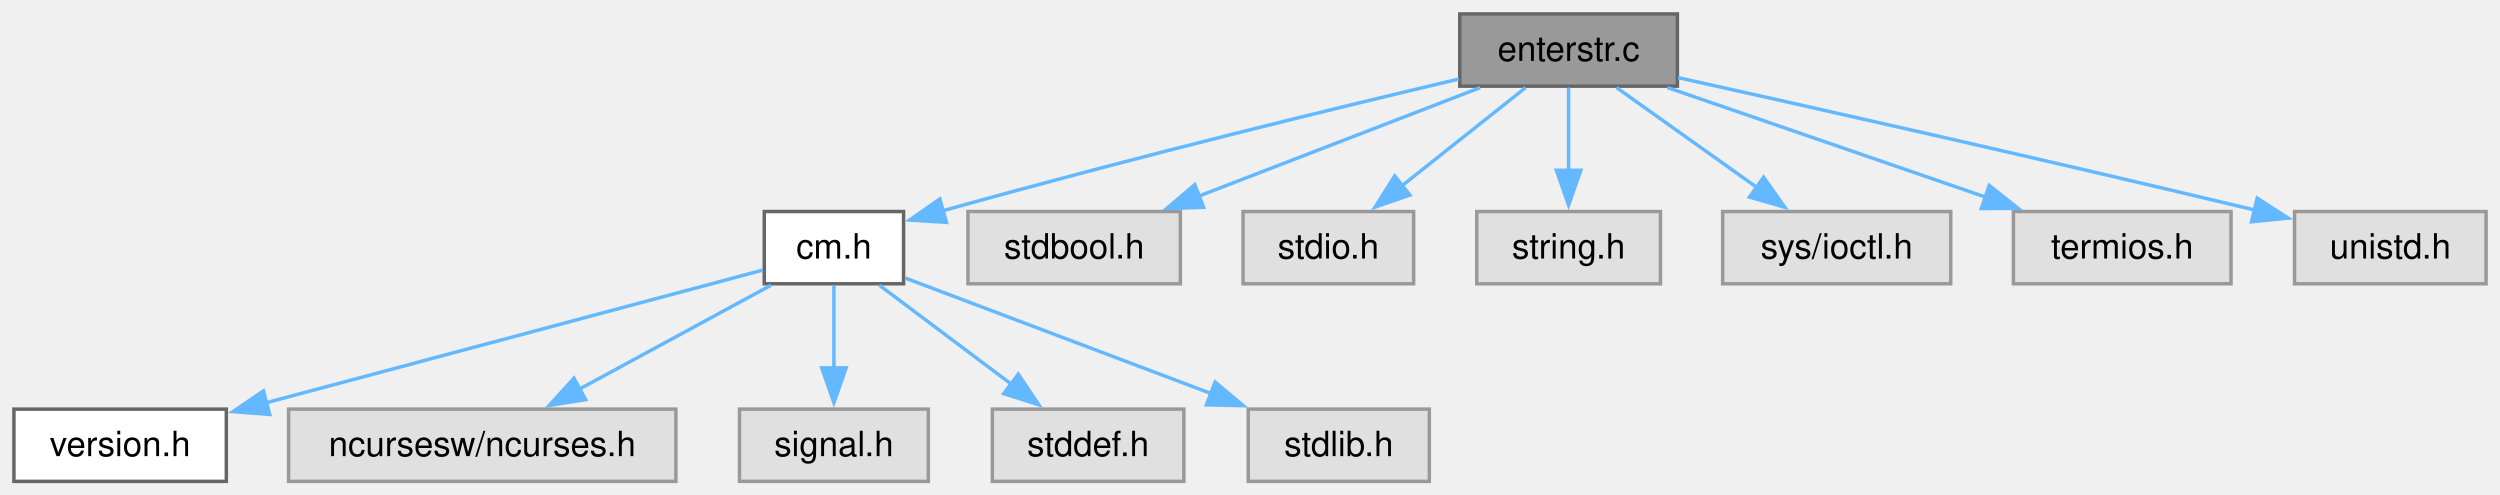
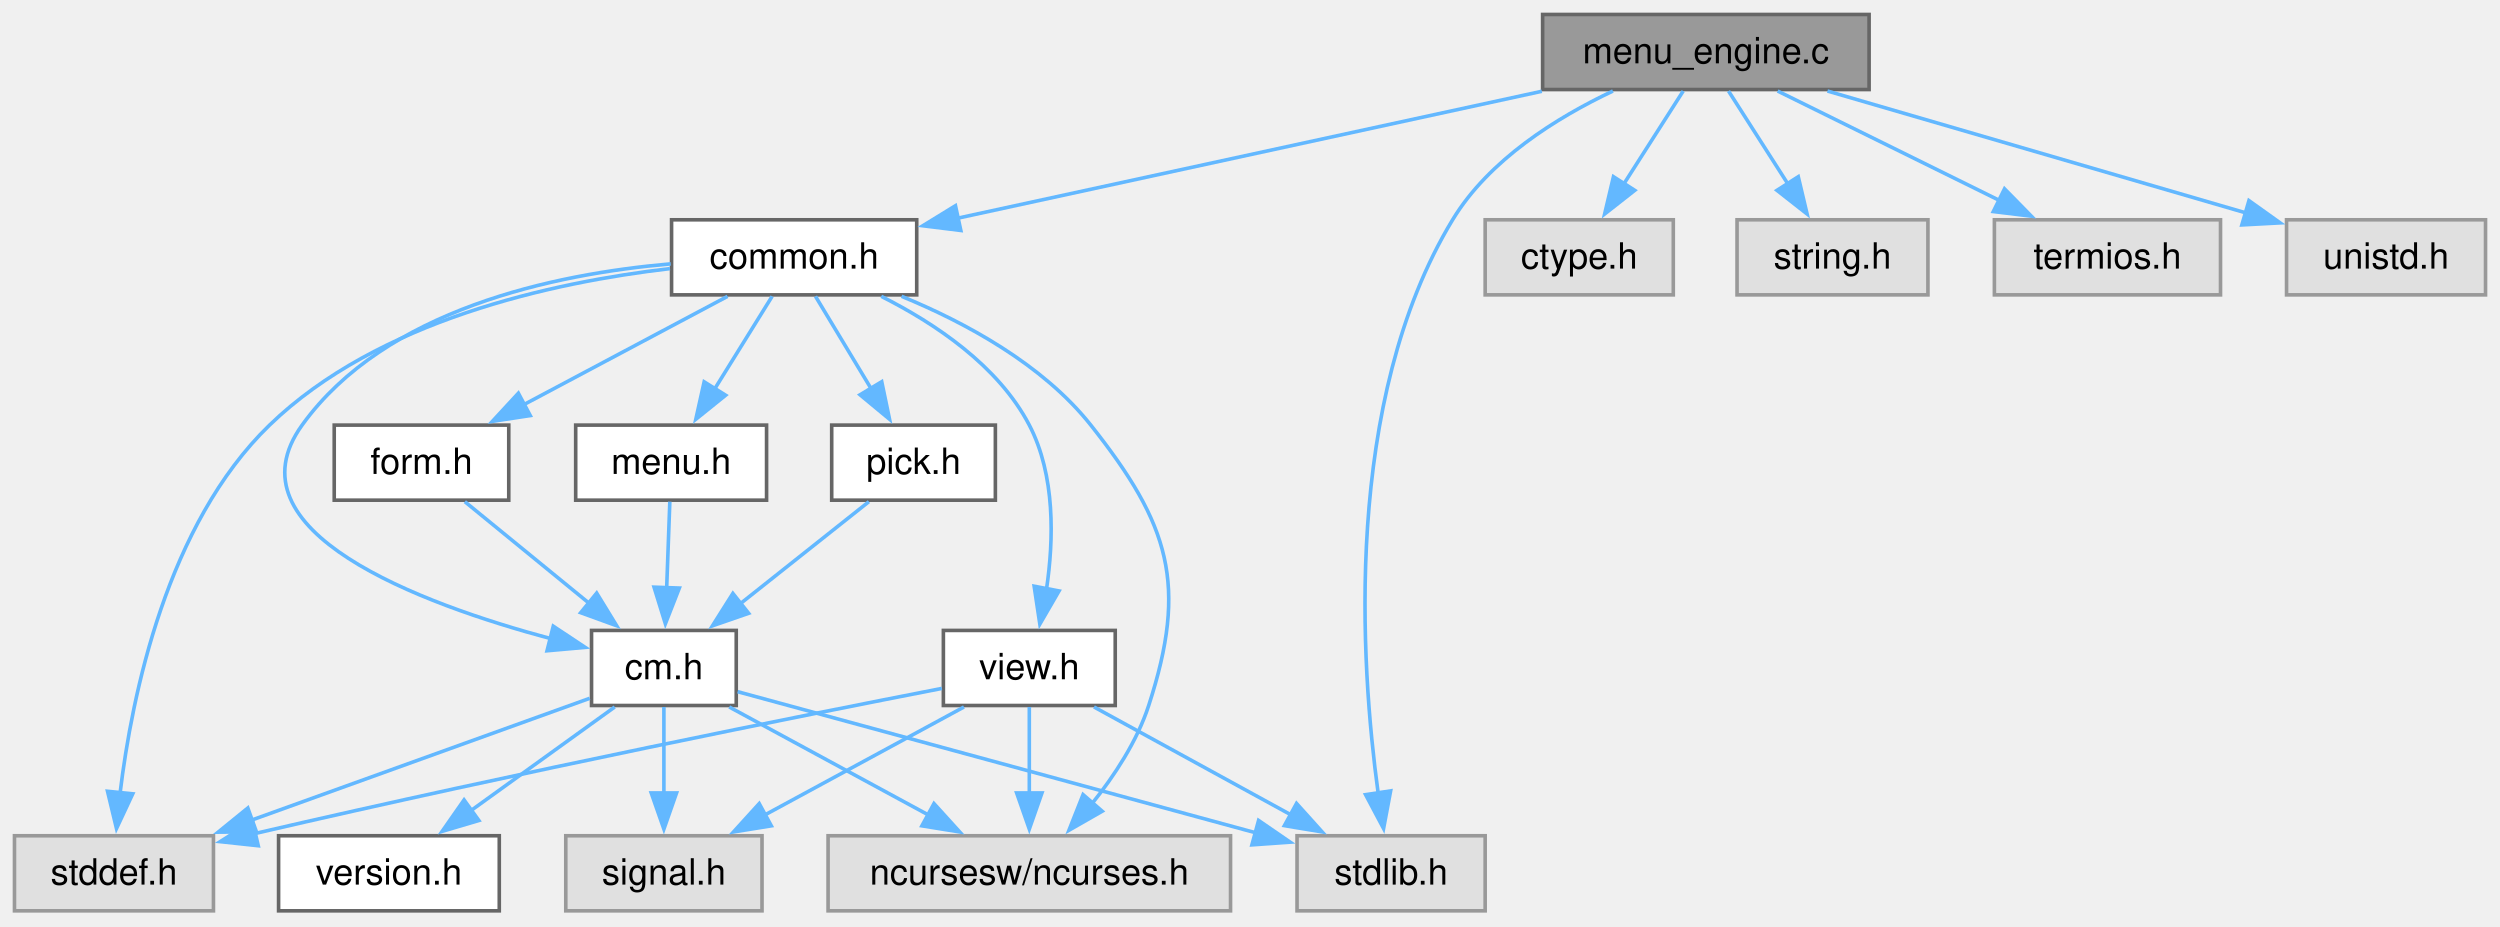
- <svg xmlns="http://www.w3.org/2000/svg" xmlns:xlink="http://www.w3.org/1999/xlink" width="718pt" height="142pt" viewBox="0.00 0.00 718.00 142.00">
-   <g id="graph0" class="graph" transform="scale(1 1) rotate(0) translate(4 138.25)">
+ <svg xmlns="http://www.w3.org/2000/svg" xmlns:xlink="http://www.w3.org/1999/xlink" width="691pt" height="256pt" viewBox="0.00 0.00 691.00 256.00">
+   <g id="graph0" class="graph" transform="scale(1 1) rotate(0) translate(4 251.75)">
    <g id="Node000001" class="node">
      <g id="a_Node000001">
-         <a xlink:title="Enter a string from keyboard.">
-           <polygon fill="#999999" stroke="#666666" points="477.75,-134.25 415.25,-134.25 415.25,-113.5 477.75,-113.5 477.75,-134.25" />
-           <text xml:space="preserve" text-anchor="middle" x="446.5" y="-120.75" font-family="Helvetica,sans-Serif" font-size="10.00">enterstr.c</text>
+         <a xlink:title="The working part of C-Menu Menu.">
+           <polygon fill="#999999" stroke="#666666" points="512.62,-247.75 422.38,-247.75 422.38,-227 512.62,-227 512.62,-247.75" />
+           <text xml:space="preserve" text-anchor="middle" x="467.5" y="-234.25" font-family="Helvetica,sans-Serif" font-size="10.00">menu_engine.c</text>
        </a>
      </g>
    </g>
    <g id="Node000002" class="node">
      <g id="a_Node000002">
-         <a xlink:href="../../d8/db9/a00725.html" target="_top" xlink:title="Headder for C-Menu API library, libcm.so.">
-           <polygon fill="white" stroke="#666666" points="255.5,-77.5 215.5,-77.5 215.5,-56.75 255.5,-56.75 255.5,-77.5" />
-           <text xml:space="preserve" text-anchor="middle" x="235.5" y="-64" font-family="Helvetica,sans-Serif" font-size="10.00">cm.h</text>
+         <a xlink:href="../../dd/dd8/a00719.html" target="_top" xlink:title="Headder for C-Menu Menu, Form, Pick, and View components.">
+           <polygon fill="white" stroke="#666666" points="249.38,-191 181.62,-191 181.62,-170.25 249.38,-170.25 249.38,-191" />
+           <text xml:space="preserve" text-anchor="middle" x="215.5" y="-177.5" font-family="Helvetica,sans-Serif" font-size="10.00">common.h</text>
        </a>
      </g>
    </g>
    <g id="edge1_Node000001_Node000002" class="edge">
      <g id="a_edge1_Node000001_Node000002">
        <a xlink:title=" ">
-           <path fill="none" stroke="#63b8ff" d="M414.97,-115.55C380.86,-107.5 324.66,-93.87 266.64,-77.69" />
-           <polygon fill="#63b8ff" stroke="#63b8ff" points="267.82,-74.38 257.24,-75.05 265.92,-81.12 267.82,-74.38" />
+           <path fill="none" stroke="#63b8ff" d="M422.16,-226.52C376.43,-216.59 306.27,-201.35 260.63,-191.43" />
+           <polygon fill="#63b8ff" stroke="#63b8ff" points="261.57,-188.05 251.06,-189.35 260.09,-194.89 261.57,-188.05" />
        </a>
      </g>
    </g>
    <g id="Node000008" class="node">
      <g id="a_Node000008">
        <a xlink:title=" ">
-           <polygon fill="#e0e0e0" stroke="#999999" points="335,-77.5 274,-77.5 274,-56.75 335,-56.75 335,-77.5" />
-           <text xml:space="preserve" text-anchor="middle" x="304.5" y="-64" font-family="Helvetica,sans-Serif" font-size="10.00">stdbool.h</text>
-         </a>
-       </g>
-     </g>
-     <g id="edge7_Node000001_Node000008" class="edge">
-       <g id="a_edge7_Node000001_Node000008">
-         <a xlink:title=" ">
-           <path fill="none" stroke="#63b8ff" d="M421.11,-113.09C398.6,-104.41 365.47,-91.63 340.27,-81.92" />
-           <polygon fill="#63b8ff" stroke="#63b8ff" points="341.67,-78.7 331.08,-78.37 339.15,-85.24 341.67,-78.7" />
+           <polygon fill="#e0e0e0" stroke="#999999" points="406.5,-20.75 354.5,-20.75 354.5,0 406.5,0 406.5,-20.75" />
+           <text xml:space="preserve" text-anchor="middle" x="380.5" y="-7.25" font-family="Helvetica,sans-Serif" font-size="10.00">stdlib.h</text>
+         </a>
+       </g>
+     </g>
+     <g id="edge22_Node000001_Node000008" class="edge">
+       <g id="a_edge22_Node000001_Node000008">
+         <a xlink:title=" ">
+           <path fill="none" stroke="#63b8ff" d="M441.81,-226.59C426.27,-219.25 407.56,-207.6 397.5,-191 367.13,-140.9 372.06,-68.13 376.92,-32.55" />
+           <polygon fill="#63b8ff" stroke="#63b8ff" points="380.37,-33.15 378.42,-22.74 373.45,-32.1 380.37,-33.15" />
+         </a>
+       </g>
+     </g>
+     <g id="Node000013" class="node">
+       <g id="a_Node000013">
+         <a xlink:title=" ">
+           <polygon fill="#e0e0e0" stroke="#999999" points="458.5,-191 406.5,-191 406.5,-170.25 458.5,-170.25 458.5,-191" />
+           <text xml:space="preserve" text-anchor="middle" x="432.5" y="-177.5" font-family="Helvetica,sans-Serif" font-size="10.00">ctype.h</text>
+         </a>
+       </g>
+     </g>
+     <g id="edge21_Node000001_Node000013" class="edge">
+       <g id="a_edge21_Node000001_Node000013">
+         <a xlink:title=" ">
+           <path fill="none" stroke="#63b8ff" d="M461.24,-226.59C456.66,-219.42 450.3,-209.48 444.73,-200.76" />
+           <polygon fill="#63b8ff" stroke="#63b8ff" points="447.85,-199.14 439.52,-192.6 441.96,-202.91 447.85,-199.14" />
+         </a>
+       </g>
+     </g>
+     <g id="Node000014" class="node">
+       <g id="a_Node000014">
+         <a xlink:title=" ">
+           <polygon fill="#e0e0e0" stroke="#999999" points="528.88,-191 476.12,-191 476.12,-170.25 528.88,-170.25 528.88,-191" />
+           <text xml:space="preserve" text-anchor="middle" x="502.5" y="-177.5" font-family="Helvetica,sans-Serif" font-size="10.00">string.h</text>
+         </a>
+       </g>
+     </g>
+     <g id="edge23_Node000001_Node000014" class="edge">
+       <g id="a_edge23_Node000001_Node000014">
+         <a xlink:title=" ">
+           <path fill="none" stroke="#63b8ff" d="M473.76,-226.59C478.34,-219.42 484.7,-209.48 490.27,-200.76" />
+           <polygon fill="#63b8ff" stroke="#63b8ff" points="493.04,-202.91 495.48,-192.6 487.15,-199.14 493.04,-202.91" />
+         </a>
+       </g>
+     </g>
+     <g id="Node000015" class="node">
+       <g id="a_Node000015">
+         <a xlink:title=" ">
+           <polygon fill="#e0e0e0" stroke="#999999" points="609.75,-191 547.25,-191 547.25,-170.25 609.75,-170.25 609.75,-191" />
+           <text xml:space="preserve" text-anchor="middle" x="578.5" y="-177.5" font-family="Helvetica,sans-Serif" font-size="10.00">termios.h</text>
+         </a>
+       </g>
+     </g>
+     <g id="edge24_Node000001_Node000015" class="edge">
+       <g id="a_edge24_Node000001_Node000015">
+         <a xlink:title=" ">
+           <path fill="none" stroke="#63b8ff" d="M487.34,-226.59C504.39,-218.18 529.22,-205.93 548.66,-196.34" />
+           <polygon fill="#63b8ff" stroke="#63b8ff" points="550.05,-199.56 557.47,-192 546.95,-193.28 550.05,-199.56" />
+         </a>
+       </g>
+     </g>
+     <g id="Node000016" class="node">
+       <g id="a_Node000016">
+         <a xlink:title=" ">
+           <polygon fill="#e0e0e0" stroke="#999999" points="683,-191 628,-191 628,-170.25 683,-170.25 683,-191" />
+           <text xml:space="preserve" text-anchor="middle" x="655.5" y="-177.5" font-family="Helvetica,sans-Serif" font-size="10.00">unistd.h</text>
+         </a>
+       </g>
+     </g>
+     <g id="edge25_Node000001_Node000016" class="edge">
+       <g id="a_edge25_Node000001_Node000016">
+         <a xlink:title=" ">
+           <path fill="none" stroke="#63b8ff" d="M501.11,-226.59C533.56,-217.14 582.67,-202.84 616.75,-192.91" />
+           <polygon fill="#63b8ff" stroke="#63b8ff" points="617.61,-196.3 626.23,-190.15 615.65,-189.58 617.61,-196.3" />
+         </a>
+       </g>
+     </g>
+     <g id="Node000003" class="node">
+       <g id="a_Node000003">
+         <a xlink:title=" ">
+           <polygon fill="#e0e0e0" stroke="#999999" points="336.12,-20.75 224.88,-20.75 224.88,0 336.12,0 336.12,-20.75" />
+           <text xml:space="preserve" text-anchor="middle" x="280.5" y="-7.25" font-family="Helvetica,sans-Serif" font-size="10.00">ncursesw/ncurses.h</text>
+         </a>
+       </g>
+     </g>
+     <g id="edge2_Node000002_Node000003" class="edge">
+       <g id="a_edge2_Node000002_Node000003">
+         <a xlink:title=" ">
+           <path fill="none" stroke="#63b8ff" d="M245.19,-169.85C262.78,-162.62 284.16,-151.08 297.5,-134.25 319.34,-106.68 324.38,-90.2 313.5,-56.75 310.29,-46.87 304.03,-37.35 297.81,-29.6" />
+           <polygon fill="#63b8ff" stroke="#63b8ff" points="300.65,-27.53 291.46,-22.27 295.36,-32.12 300.65,-27.53" />
+         </a>
+       </g>
+     </g>
+     <g id="Node000004" class="node">
+       <g id="a_Node000004">
+         <a xlink:href="../../d8/db9/a00725.html" target="_top" xlink:title="Headder for C-Menu API library, libcm.so.">
+           <polygon fill="white" stroke="#666666" points="199.5,-77.5 159.5,-77.5 159.5,-56.75 199.5,-56.75 199.5,-77.5" />
+           <text xml:space="preserve" text-anchor="middle" x="179.5" y="-64" font-family="Helvetica,sans-Serif" font-size="10.00">cm.h</text>
+         </a>
+       </g>
+     </g>
+     <g id="edge3_Node000002_Node000004" class="edge">
+       <g id="a_edge3_Node000002_Node000004">
+         <a xlink:title=" ">
+           <path fill="none" stroke="#63b8ff" d="M181.38,-178.82C149.2,-176.02 102.56,-166.26 79.5,-134.25 58.38,-104.94 111.85,-84.98 148.49,-75.16" />
+           <polygon fill="#63b8ff" stroke="#63b8ff" points="148.92,-78.67 157.75,-72.82 147.2,-71.88 148.92,-78.67" />
+         </a>
+       </g>
+     </g>
+     <g id="Node000007" class="node">
+       <g id="a_Node000007">
+         <a xlink:title=" ">
+           <polygon fill="#e0e0e0" stroke="#999999" points="55,-20.75 0,-20.75 0,0 55,0 55,-20.75" />
+           <text xml:space="preserve" text-anchor="middle" x="27.5" y="-7.25" font-family="Helvetica,sans-Serif" font-size="10.00">stddef.h</text>
+         </a>
+       </g>
+     </g>
+     <g id="edge20_Node000002_Node000007" class="edge">
+       <g id="a_edge20_Node000002_Node000007">
+         <a xlink:title=" ">
+           <path fill="none" stroke="#63b8ff" d="M181.19,-177.51C148.67,-173.72 100.46,-163.22 70.5,-134.25 42.17,-106.85 32.48,-59.76 29.19,-32.52" />
+           <polygon fill="#63b8ff" stroke="#63b8ff" points="32.69,-32.34 28.2,-22.74 25.72,-33.04 32.69,-32.34" />
        </a>
      </g>
    </g>
    <g id="Node000009" class="node">
      <g id="a_Node000009">
-         <a xlink:title=" ">
-           <polygon fill="#e0e0e0" stroke="#999999" points="402,-77.5 353,-77.5 353,-56.75 402,-56.75 402,-77.5" />
-           <text xml:space="preserve" text-anchor="middle" x="377.5" y="-64" font-family="Helvetica,sans-Serif" font-size="10.00">stdio.h</text>
-         </a>
-       </g>
-     </g>
-     <g id="edge8_Node000001_Node000009" class="edge">
-       <g id="a_edge8_Node000001_Node000009">
-         <a xlink:title=" ">
-           <path fill="none" stroke="#63b8ff" d="M434.16,-113.09C424.25,-105.22 410.11,-94 398.44,-84.74" />
-           <polygon fill="#63b8ff" stroke="#63b8ff" points="400.92,-82.24 390.91,-78.77 396.57,-87.73 400.92,-82.24" />
+         <a xlink:href="../../d2/d94/a00716.html" target="_top" xlink:title="Form data structures, enums, types, end process declarations.">
+           <polygon fill="white" stroke="#666666" points="136.62,-134.25 88.38,-134.25 88.38,-113.5 136.62,-113.5 136.62,-134.25" />
+           <text xml:space="preserve" text-anchor="middle" x="112.5" y="-120.75" font-family="Helvetica,sans-Serif" font-size="10.00">form.h</text>
+         </a>
+       </g>
+     </g>
+     <g id="edge9_Node000002_Node000009" class="edge">
+       <g id="a_edge9_Node000002_Node000009">
+         <a xlink:title=" ">
+           <path fill="none" stroke="#63b8ff" d="M197.09,-169.84C181.41,-161.51 158.65,-149.41 140.69,-139.86" />
+           <polygon fill="#63b8ff" stroke="#63b8ff" points="142.56,-136.89 132.09,-135.29 139.28,-143.07 142.56,-136.89" />
        </a>
      </g>
    </g>
    <g id="Node000010" class="node">
      <g id="a_Node000010">
-         <a xlink:title=" ">
-           <polygon fill="#e0e0e0" stroke="#999999" points="472.88,-77.5 420.12,-77.5 420.12,-56.75 472.88,-56.75 472.88,-77.5" />
-           <text xml:space="preserve" text-anchor="middle" x="446.5" y="-64" font-family="Helvetica,sans-Serif" font-size="10.00">string.h</text>
-         </a>
-       </g>
-     </g>
-     <g id="edge9_Node000001_Node000010" class="edge">
-       <g id="a_edge9_Node000001_Node000010">
-         <a xlink:title=" ">
-           <path fill="none" stroke="#63b8ff" d="M446.5,-113.09C446.5,-106.47 446.5,-97.47 446.5,-89.27" />
-           <polygon fill="#63b8ff" stroke="#63b8ff" points="450,-89.34 446.5,-79.34 443,-89.34 450,-89.34" />
+         <a xlink:href="../../df/df7/a00731.html" target="_top" xlink:title="Menu data structures, enums, types, end external declarations.">
+           <polygon fill="white" stroke="#666666" points="207.88,-134.25 155.12,-134.25 155.12,-113.5 207.88,-113.5 207.88,-134.25" />
+           <text xml:space="preserve" text-anchor="middle" x="181.5" y="-120.75" font-family="Helvetica,sans-Serif" font-size="10.00">menu.h</text>
+         </a>
+       </g>
+     </g>
+     <g id="edge11_Node000002_Node000010" class="edge">
+       <g id="a_edge11_Node000002_Node000010">
+         <a xlink:title=" ">
+           <path fill="none" stroke="#63b8ff" d="M209.42,-169.84C205.02,-162.75 198.93,-152.94 193.56,-144.29" />
+           <polygon fill="#63b8ff" stroke="#63b8ff" points="196.57,-142.51 188.32,-135.86 190.63,-146.21 196.57,-142.51" />
        </a>
      </g>
    </g>
    <g id="Node000011" class="node">
      <g id="a_Node000011">
-         <a xlink:title=" ">
-           <polygon fill="#e0e0e0" stroke="#999999" points="556.25,-77.5 490.75,-77.5 490.75,-56.75 556.25,-56.75 556.25,-77.5" />
-           <text xml:space="preserve" text-anchor="middle" x="523.5" y="-64" font-family="Helvetica,sans-Serif" font-size="10.00">sys/ioctl.h</text>
-         </a>
-       </g>
-     </g>
-     <g id="edge10_Node000001_Node000011" class="edge">
-       <g id="a_edge10_Node000001_Node000011">
-         <a xlink:title=" ">
-           <path fill="none" stroke="#63b8ff" d="M460.27,-113.09C471.43,-105.15 487.42,-93.78 500.52,-84.46" />
-           <polygon fill="#63b8ff" stroke="#63b8ff" points="502.5,-87.35 508.62,-78.71 498.44,-81.65 502.5,-87.35" />
+         <a xlink:href="../../db/d7c/a00722.html" target="_top" xlink:title="Pick data structures, enums, types, end external declarations.">
+           <polygon fill="white" stroke="#666666" points="271.12,-134.25 225.88,-134.25 225.88,-113.5 271.12,-113.5 271.12,-134.25" />
+           <text xml:space="preserve" text-anchor="middle" x="248.5" y="-120.75" font-family="Helvetica,sans-Serif" font-size="10.00">pick.h</text>
+         </a>
+       </g>
+     </g>
+     <g id="edge13_Node000002_Node000011" class="edge">
+       <g id="a_edge13_Node000002_Node000011">
+         <a xlink:title=" ">
+           <path fill="none" stroke="#63b8ff" d="M221.4,-169.84C225.67,-162.75 231.58,-152.94 236.8,-144.29" />
+           <polygon fill="#63b8ff" stroke="#63b8ff" points="239.71,-146.25 241.87,-135.87 233.71,-142.63 239.71,-146.25" />
        </a>
      </g>
    </g>
    <g id="Node000012" class="node">
      <g id="a_Node000012">
-         <a xlink:title=" ">
-           <polygon fill="#e0e0e0" stroke="#999999" points="636.75,-77.5 574.25,-77.5 574.25,-56.75 636.75,-56.75 636.75,-77.5" />
-           <text xml:space="preserve" text-anchor="middle" x="605.5" y="-64" font-family="Helvetica,sans-Serif" font-size="10.00">termios.h</text>
-         </a>
-       </g>
-     </g>
-     <g id="edge11_Node000001_Node000012" class="edge">
-       <g id="a_edge11_Node000001_Node000012">
-         <a xlink:title=" ">
-           <path fill="none" stroke="#63b8ff" d="M474.93,-113.09C500.4,-104.32 538,-91.37 566.32,-81.62" />
-           <polygon fill="#63b8ff" stroke="#63b8ff" points="567.31,-84.98 575.62,-78.41 565.03,-78.36 567.31,-84.98" />
-         </a>
-       </g>
-     </g>
-     <g id="Node000013" class="node">
-       <g id="a_Node000013">
-         <a xlink:title=" ">
-           <polygon fill="#e0e0e0" stroke="#999999" points="710,-77.5 655,-77.5 655,-56.75 710,-56.75 710,-77.5" />
-           <text xml:space="preserve" text-anchor="middle" x="682.5" y="-64" font-family="Helvetica,sans-Serif" font-size="10.00">unistd.h</text>
-         </a>
-       </g>
-     </g>
-     <g id="edge12_Node000001_Node000013" class="edge">
-       <g id="a_edge12_Node000001_Node000013">
-         <a xlink:title=" ">
-           <path fill="none" stroke="#63b8ff" d="M477.92,-115.96C515.11,-107.71 579.2,-93.34 643.84,-77.86" />
-           <polygon fill="#63b8ff" stroke="#63b8ff" points="644.26,-81.35 653.17,-75.61 642.62,-74.55 644.26,-81.35" />
-         </a>
-       </g>
-     </g>
-     <g id="Node000003" class="node">
-       <g id="a_Node000003">
-         <a xlink:href="../../df/d3b/a00728.html" target="_top" xlink:title=" ">
-           <polygon fill="white" stroke="#666666" points="61,-20.75 0,-20.75 0,0 61,0 61,-20.75" />
-           <text xml:space="preserve" text-anchor="middle" x="30.5" y="-7.25" font-family="Helvetica,sans-Serif" font-size="10.00">version.h</text>
-         </a>
-       </g>
-     </g>
-     <g id="edge2_Node000002_Node000003" class="edge">
-       <g id="a_edge2_Node000002_Node000003">
-         <a xlink:title=" ">
-           <path fill="none" stroke="#63b8ff" d="M215.09,-60.68C182,-51.84 115.95,-34.2 72.49,-22.59" />
-           <polygon fill="#63b8ff" stroke="#63b8ff" points="73.45,-19.22 62.89,-20.03 71.65,-25.99 73.45,-19.22" />
-         </a>
-       </g>
-     </g>
-     <g id="Node000004" class="node">
-       <g id="a_Node000004">
-         <a xlink:title=" ">
-           <polygon fill="#e0e0e0" stroke="#999999" points="190.12,-20.75 78.88,-20.75 78.88,0 190.12,0 190.12,-20.75" />
-           <text xml:space="preserve" text-anchor="middle" x="134.5" y="-7.25" font-family="Helvetica,sans-Serif" font-size="10.00">ncursesw/ncurses.h</text>
-         </a>
-       </g>
-     </g>
-     <g id="edge3_Node000002_Node000004" class="edge">
-       <g id="a_edge3_Node000002_Node000004">
-         <a xlink:title=" ">
-           <path fill="none" stroke="#63b8ff" d="M217.44,-56.34C202.08,-48.01 179.76,-35.91 162.14,-26.36" />
-           <polygon fill="#63b8ff" stroke="#63b8ff" points="164.19,-23.49 153.73,-21.8 160.85,-29.64 164.19,-23.49" />
+         <a xlink:href="../../d6/dc0/a00734.html" target="_top" xlink:title="View data structures, enums, types, end external declarations.">
+           <polygon fill="white" stroke="#666666" points="304.25,-77.5 256.75,-77.5 256.75,-56.75 304.25,-56.75 304.25,-77.5" />
+           <text xml:space="preserve" text-anchor="middle" x="280.5" y="-64" font-family="Helvetica,sans-Serif" font-size="10.00">view.h</text>
+         </a>
+       </g>
+     </g>
+     <g id="edge15_Node000002_Node000012" class="edge">
+       <g id="a_edge15_Node000002_Node000012">
+         <a xlink:title=" ">
+           <path fill="none" stroke="#63b8ff" d="M239.58,-169.84C254.3,-162.44 271.91,-150.72 280.5,-134.25 287.73,-120.38 287.27,-102.54 285.25,-88.88" />
+           <polygon fill="#63b8ff" stroke="#63b8ff" points="288.72,-88.41 283.41,-79.24 281.84,-89.72 288.72,-88.41" />
+         </a>
+       </g>
+     </g>
+     <g id="edge5_Node000004_Node000003" class="edge">
+       <g id="a_edge5_Node000004_Node000003">
+         <a xlink:title=" ">
+           <path fill="none" stroke="#63b8ff" d="M197.56,-56.34C212.92,-48.01 235.24,-35.91 252.86,-26.36" />
+           <polygon fill="#63b8ff" stroke="#63b8ff" points="254.15,-29.64 261.27,-21.8 250.81,-23.49 254.15,-29.64" />
        </a>
      </g>
    </g>
    <g id="Node000005" class="node">
      <g id="a_Node000005">
-         <a xlink:title=" ">
-           <polygon fill="#e0e0e0" stroke="#999999" points="262.62,-20.75 208.38,-20.75 208.38,0 262.62,0 262.62,-20.75" />
-           <text xml:space="preserve" text-anchor="middle" x="235.5" y="-7.25" font-family="Helvetica,sans-Serif" font-size="10.00">signal.h</text>
-         </a>
-       </g>
-     </g>
-     <g id="edge4_Node000002_Node000005" class="edge">
-       <g id="a_edge4_Node000002_Node000005">
-         <a xlink:title=" ">
-           <path fill="none" stroke="#63b8ff" d="M235.5,-56.34C235.5,-49.72 235.5,-40.72 235.5,-32.52" />
-           <polygon fill="#63b8ff" stroke="#63b8ff" points="239,-32.59 235.5,-22.59 232,-32.59 239,-32.59" />
+         <a xlink:href="../../df/d3b/a00728.html" target="_top" xlink:title=" ">
+           <polygon fill="white" stroke="#666666" points="134,-20.75 73,-20.75 73,0 134,0 134,-20.75" />
+           <text xml:space="preserve" text-anchor="middle" x="103.5" y="-7.25" font-family="Helvetica,sans-Serif" font-size="10.00">version.h</text>
+         </a>
+       </g>
+     </g>
+     <g id="edge4_Node000004_Node000005" class="edge">
+       <g id="a_edge4_Node000004_Node000005">
+         <a xlink:title=" ">
+           <path fill="none" stroke="#63b8ff" d="M165.91,-56.34C154.89,-48.4 139.11,-37.03 126.18,-27.71" />
+           <polygon fill="#63b8ff" stroke="#63b8ff" points="128.36,-24.97 118.2,-21.96 124.27,-30.65 128.36,-24.97" />
        </a>
      </g>
    </g>
    <g id="Node000006" class="node">
      <g id="a_Node000006">
        <a xlink:title=" ">
-           <polygon fill="#e0e0e0" stroke="#999999" points="336,-20.75 281,-20.75 281,0 336,0 336,-20.75" />
-           <text xml:space="preserve" text-anchor="middle" x="308.5" y="-7.25" font-family="Helvetica,sans-Serif" font-size="10.00">stddef.h</text>
-         </a>
-       </g>
-     </g>
-     <g id="edge5_Node000002_Node000006" class="edge">
-       <g id="a_edge5_Node000002_Node000006">
-         <a xlink:title=" ">
-           <path fill="none" stroke="#63b8ff" d="M248.55,-56.34C259.14,-48.4 274.29,-37.03 286.72,-27.71" />
-           <polygon fill="#63b8ff" stroke="#63b8ff" points="288.45,-30.79 294.35,-21.99 284.25,-25.19 288.45,-30.79" />
-         </a>
-       </g>
-     </g>
-     <g id="Node000007" class="node">
-       <g id="a_Node000007">
-         <a xlink:title=" ">
-           <polygon fill="#e0e0e0" stroke="#999999" points="406.5,-20.75 354.5,-20.75 354.5,0 406.5,0 406.5,-20.75" />
-           <text xml:space="preserve" text-anchor="middle" x="380.5" y="-7.25" font-family="Helvetica,sans-Serif" font-size="10.00">stdlib.h</text>
-         </a>
-       </g>
-     </g>
-     <g id="edge6_Node000002_Node000007" class="edge">
-       <g id="a_edge6_Node000002_Node000007">
-         <a xlink:title=" ">
-           <path fill="none" stroke="#63b8ff" d="M255.97,-58.4C278.78,-49.78 316.12,-35.69 343.97,-25.17" />
-           <polygon fill="#63b8ff" stroke="#63b8ff" points="344.97,-28.53 353.09,-21.73 342.49,-21.98 344.97,-28.53" />
+           <polygon fill="#e0e0e0" stroke="#999999" points="206.62,-20.75 152.38,-20.75 152.38,0 206.62,0 206.62,-20.75" />
+           <text xml:space="preserve" text-anchor="middle" x="179.5" y="-7.25" font-family="Helvetica,sans-Serif" font-size="10.00">signal.h</text>
+         </a>
+       </g>
+     </g>
+     <g id="edge6_Node000004_Node000006" class="edge">
+       <g id="a_edge6_Node000004_Node000006">
+         <a xlink:title=" ">
+           <path fill="none" stroke="#63b8ff" d="M179.5,-56.34C179.5,-49.72 179.5,-40.72 179.5,-32.52" />
+           <polygon fill="#63b8ff" stroke="#63b8ff" points="183,-32.59 179.5,-22.59 176,-32.59 183,-32.59" />
+         </a>
+       </g>
+     </g>
+     <g id="edge7_Node000004_Node000007" class="edge">
+       <g id="a_edge7_Node000004_Node000007">
+         <a xlink:title=" ">
+           <path fill="none" stroke="#63b8ff" d="M159,-58.74C135.14,-50.15 95.25,-35.78 65.64,-25.11" />
+           <polygon fill="#63b8ff" stroke="#63b8ff" points="66.87,-21.84 56.28,-21.74 64.5,-28.42 66.87,-21.84" />
+         </a>
+       </g>
+     </g>
+     <g id="edge8_Node000004_Node000008" class="edge">
+       <g id="a_edge8_Node000004_Node000008">
+         <a xlink:title=" ">
+           <path fill="none" stroke="#63b8ff" d="M199.88,-60.57C233.43,-51.43 300.79,-33.09 343.1,-21.56" />
+           <polygon fill="#63b8ff" stroke="#63b8ff" points="343.87,-24.98 352.6,-18.98 342.03,-18.23 343.87,-24.98" />
+         </a>
+       </g>
+     </g>
+     <g id="edge10_Node000009_Node000004" class="edge">
+       <g id="a_edge10_Node000009_Node000004">
+         <a xlink:title=" ">
+           <path fill="none" stroke="#63b8ff" d="M124.48,-113.09C134.01,-105.3 147.56,-94.22 158.83,-85.01" />
+           <polygon fill="#63b8ff" stroke="#63b8ff" points="160.92,-87.82 166.45,-78.79 156.5,-82.4 160.92,-87.82" />
+         </a>
+       </g>
+     </g>
+     <g id="edge12_Node000010_Node000004" class="edge">
+       <g id="a_edge12_Node000010_Node000004">
+         <a xlink:title=" ">
+           <path fill="none" stroke="#63b8ff" d="M181.14,-113.09C180.9,-106.47 180.57,-97.47 180.27,-89.27" />
+           <polygon fill="#63b8ff" stroke="#63b8ff" points="183.77,-89.21 179.91,-79.34 176.78,-89.46 183.77,-89.21" />
+         </a>
+       </g>
+     </g>
+     <g id="edge14_Node000011_Node000004" class="edge">
+       <g id="a_edge14_Node000011_Node000004">
+         <a xlink:title=" ">
+           <path fill="none" stroke="#63b8ff" d="M236.16,-113.09C226.25,-105.22 212.11,-94 200.44,-84.74" />
+           <polygon fill="#63b8ff" stroke="#63b8ff" points="202.92,-82.24 192.91,-78.77 198.57,-87.73 202.92,-82.24" />
+         </a>
+       </g>
+     </g>
+     <g id="edge16_Node000012_Node000003" class="edge">
+       <g id="a_edge16_Node000012_Node000003">
+         <a xlink:title=" ">
+           <path fill="none" stroke="#63b8ff" d="M280.5,-56.34C280.5,-49.72 280.5,-40.72 280.5,-32.52" />
+           <polygon fill="#63b8ff" stroke="#63b8ff" points="284,-32.59 280.5,-22.59 277,-32.59 284,-32.59" />
+         </a>
+       </g>
+     </g>
+     <g id="edge17_Node000012_Node000006" class="edge">
+       <g id="a_edge17_Node000012_Node000006">
+         <a xlink:title=" ">
+           <path fill="none" stroke="#63b8ff" d="M262.44,-56.34C247.08,-48.01 224.76,-35.91 207.14,-26.36" />
+           <polygon fill="#63b8ff" stroke="#63b8ff" points="209.19,-23.49 198.73,-21.8 205.85,-29.64 209.19,-23.49" />
+         </a>
+       </g>
+     </g>
+     <g id="edge18_Node000012_Node000007" class="edge">
+       <g id="a_edge18_Node000012_Node000007">
+         <a xlink:title=" ">
+           <path fill="none" stroke="#63b8ff" d="M256.33,-61.47C218.05,-54.01 140.88,-38.63 66.35,-21.34" />
+           <polygon fill="#63b8ff" stroke="#63b8ff" points="67.38,-17.99 56.85,-19.12 65.79,-24.81 67.38,-17.99" />
+         </a>
+       </g>
+     </g>
+     <g id="edge19_Node000012_Node000008" class="edge">
+       <g id="a_edge19_Node000012_Node000008">
+         <a xlink:title=" ">
+           <path fill="none" stroke="#63b8ff" d="M298.38,-56.34C313.59,-48.01 335.69,-35.91 353.13,-26.36" />
+           <polygon fill="#63b8ff" stroke="#63b8ff" points="354.36,-29.68 361.45,-21.81 351,-23.54 354.36,-29.68" />
        </a>
      </g>
    </g>
  </g>
</svg>
